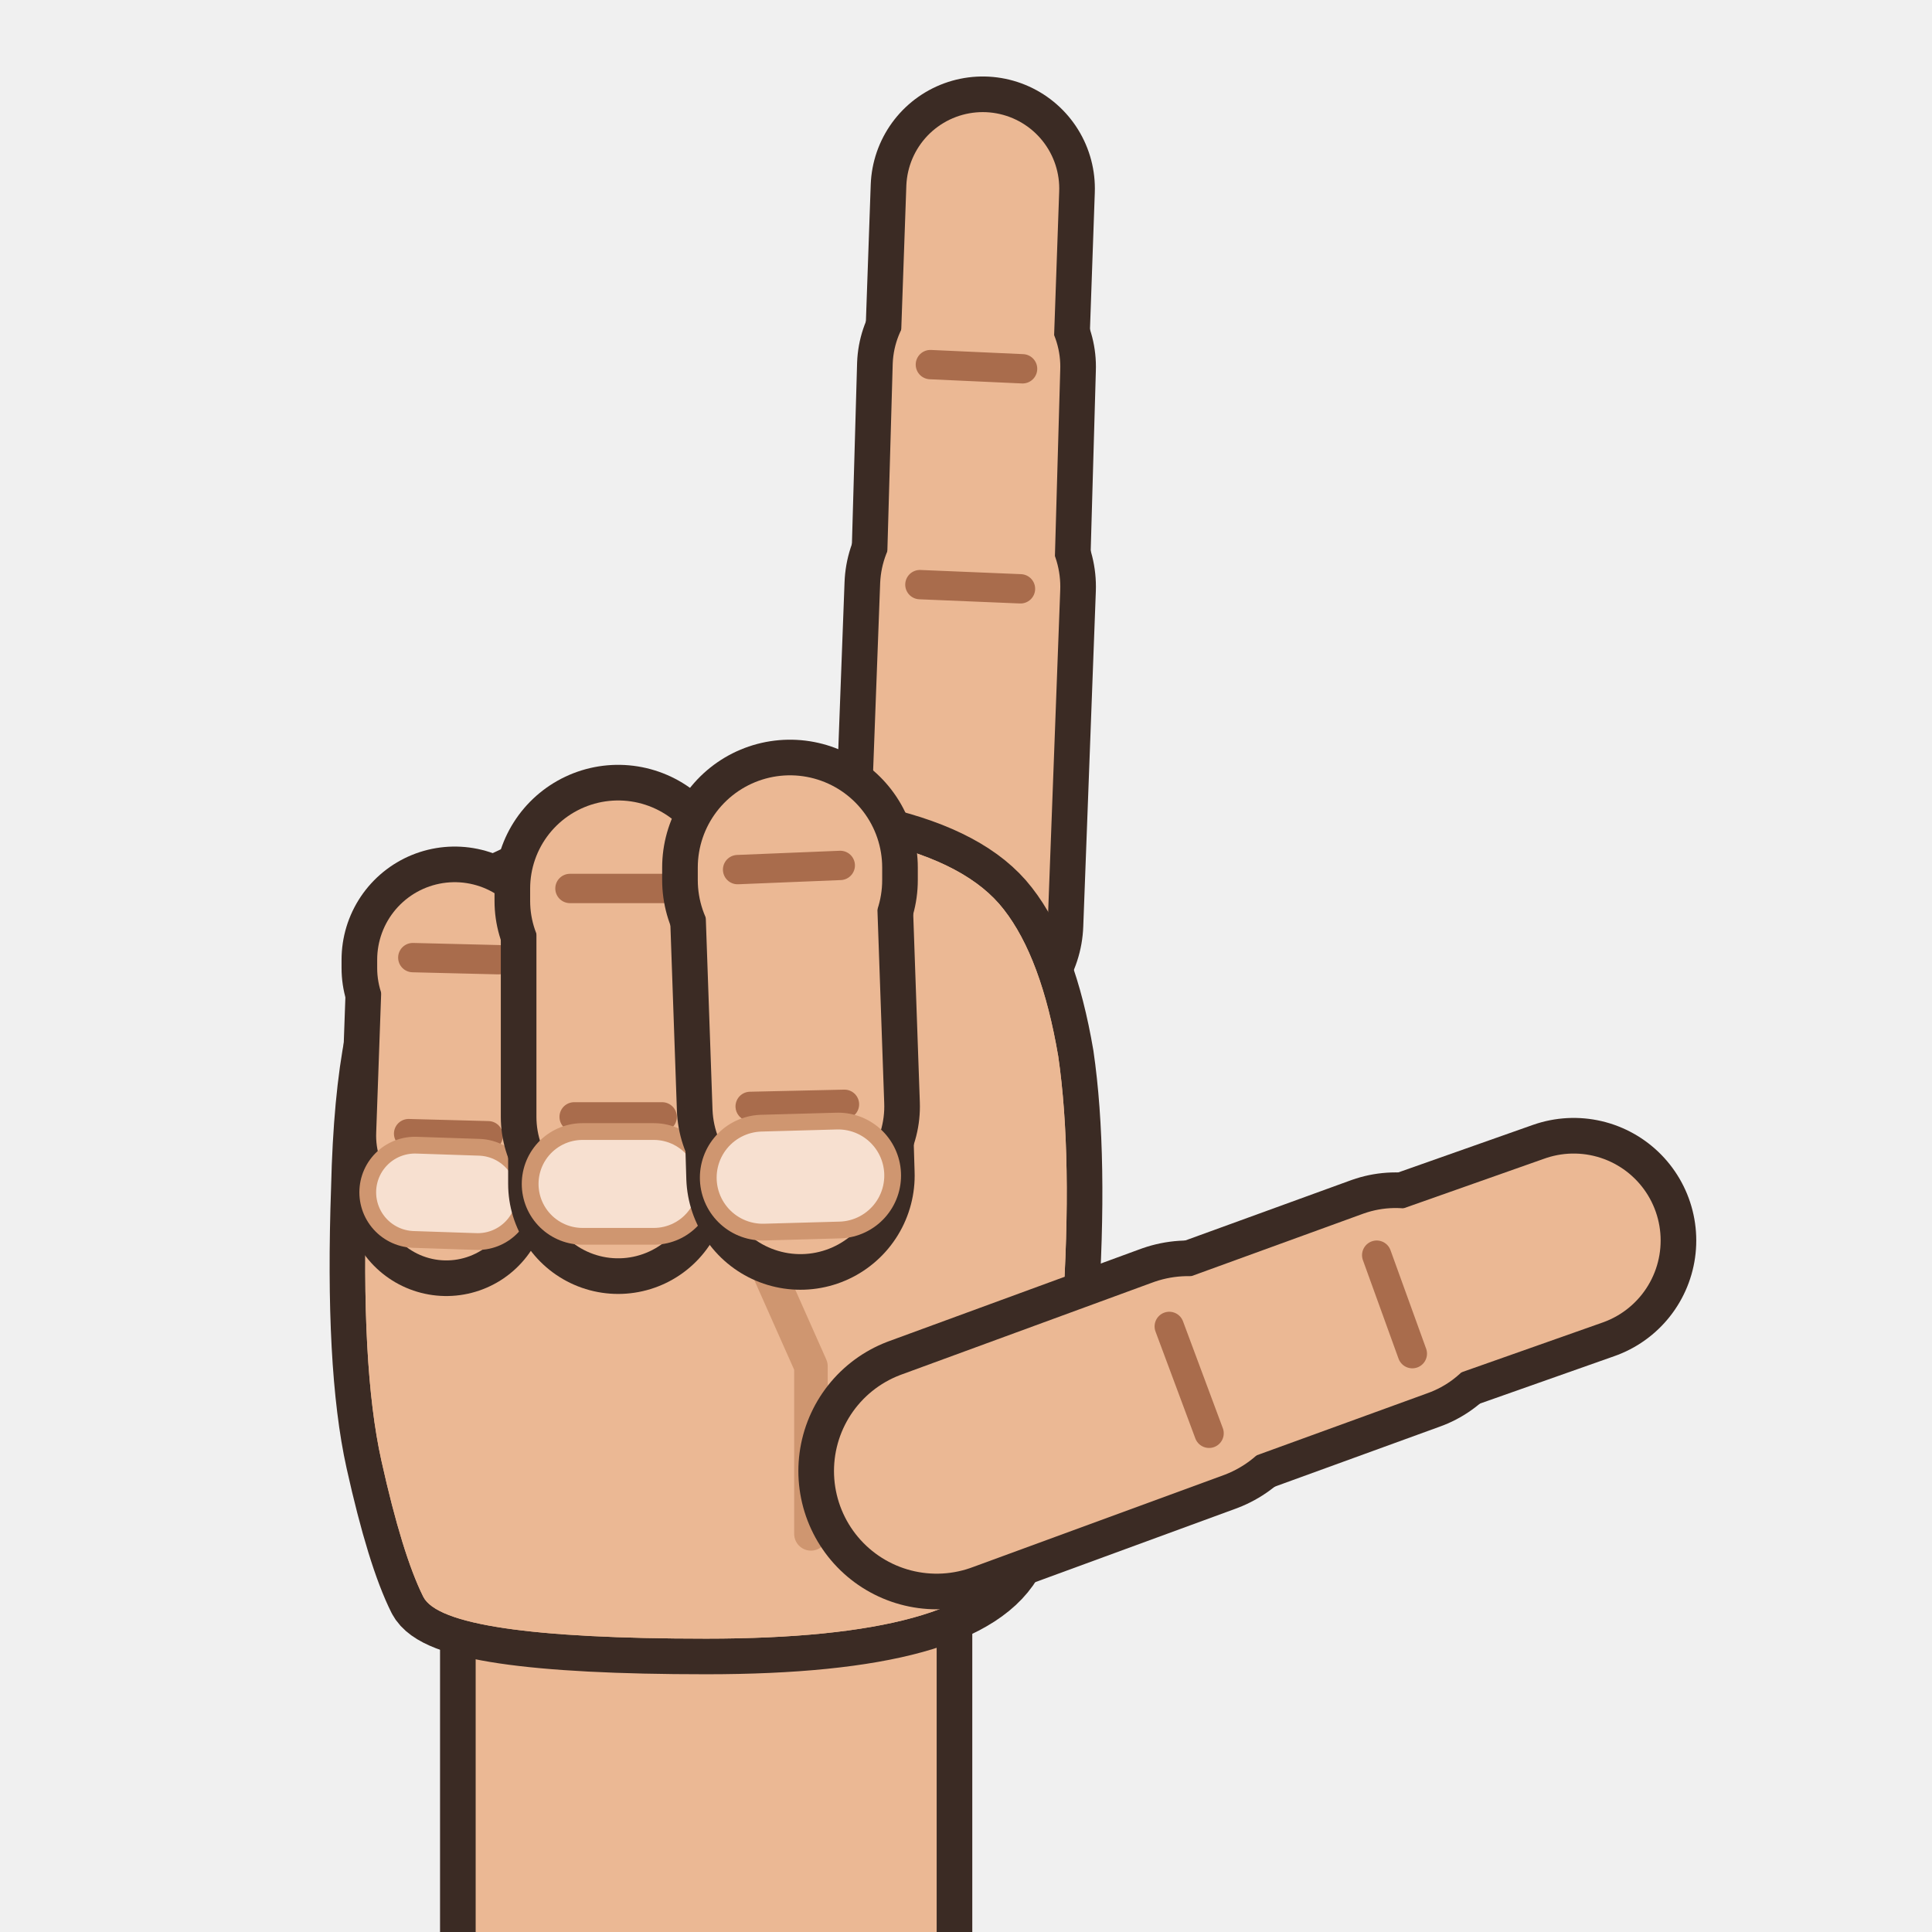
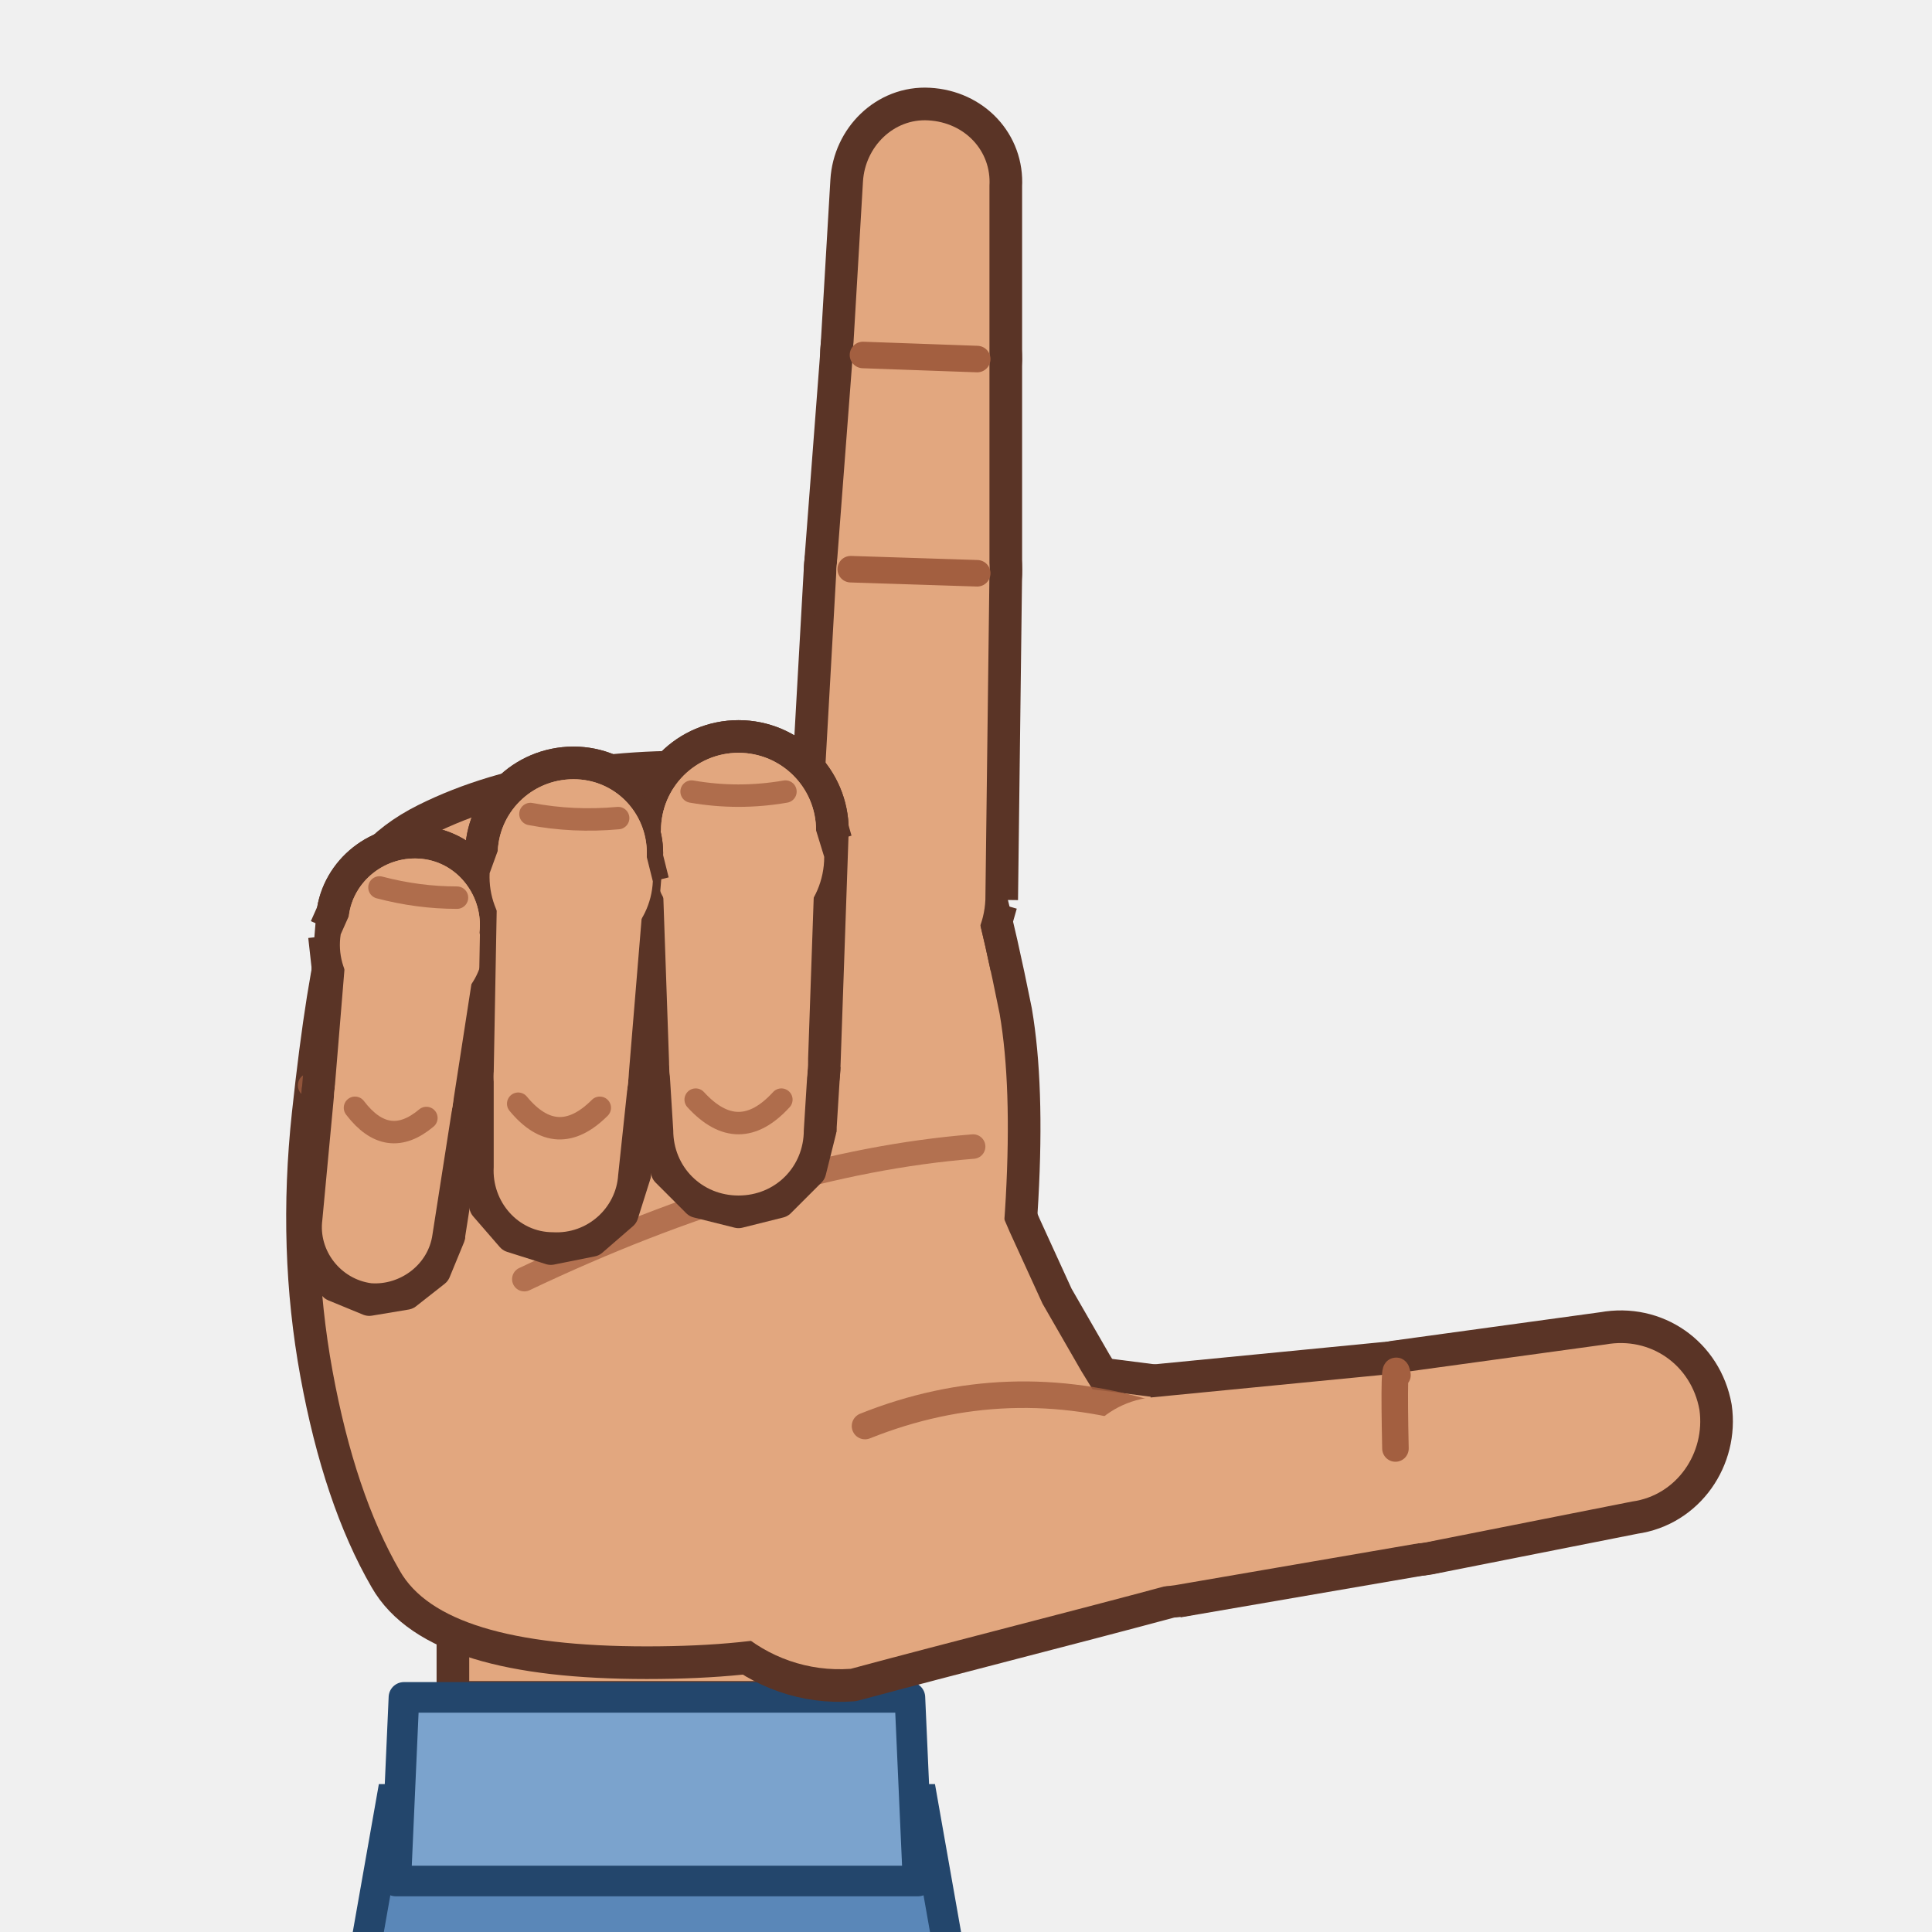
- <svg xmlns="http://www.w3.org/2000/svg" viewBox="-33.7 -79.2 92.2 92.2" role="img" aria-label="Configuração de mão de água">
+ <svg xmlns="http://www.w3.org/2000/svg" viewBox="-32.2 -79.2 94.7 94.7" role="img" aria-label="Configuração de mão de água">
  <defs>
    <marker id="agua-mao-tip" viewBox="0 0 10 10" refX="6" refY="5" markerWidth="3.6" markerHeight="3.6" orient="auto-start-reverse">
      <path d="M0 0L10 5L0 10Z" fill="#f26b2d" />
    </marker>
-     <path id="agua-mao-h0-palm" d="M-13.5 -3Q-12.5 -1 0 -1Q12.5 -1 14.5 -5Q16.5 -9 17 -16.5Q17.5 -24 16.8 -28.8Q16 -33.5 14.2 -35.8Q12.5 -38 8.2 -39Q4 -40 -0.2 -39.5Q-4.5 -39 -8.2 -37.5Q-12 -36 -14 -33.5Q-16 -31 -16.2 -22.5Q-16.5 -14 -15.5 -9.5Q-14.5 -5 -13.5 -3Z" />
-     <path id="agua-mao-h0-crease" d="M-7 -30L1 -23L5 -14L5 -6" />
-     <path id="agua-mao-h0-pinky-s0" d="M-12 -33L-12 -33.4" />
-     <path id="agua-mao-h0-pinky-s1" d="M-12 -33.4L-12.3 -25" />
-     <path id="agua-mao-h0-pinky-s2" d="M-12.3 -25L-12.4 -22.2" />
-     <path id="agua-mao-h0-pinky-c0" d="M-14 -33.5L-9.9 -33.4" />
-     <path id="agua-mao-h0-pinky-c1" d="M-14.2 -25.1L-10.4 -25" />
-     <path id="agua-mao-h0-pinky-nail" d="M-13.9 -22.3L-10.9 -22.2" />
-     <path id="agua-mao-h0-ring-s0" d="M-4.2 -36.2L-4.2 -36.8" />
-     <path id="agua-mao-h0-ring-s1" d="M-4.2 -36.8L-4.2 -25.9" />
-     <path id="agua-mao-h0-ring-s2" d="M-4.2 -25.9L-4.2 -22.7" />
-     <path id="agua-mao-h0-ring-c0" d="M-6.5 -36.8L-1.9 -36.8" />
-     <path id="agua-mao-h0-ring-c1" d="M-6.3 -25.9L-2.1 -25.9" />
-     <path id="agua-mao-h0-ring-nail" d="M-5.9 -22.7L-2.5 -22.7" />
-     <path id="agua-mao-h0-middle-s0" d="M4 -37.2L4 -37.8" />
-     <path id="agua-mao-h0-middle-s1" d="M4 -37.8L4.4 -26.4" />
-     <path id="agua-mao-h0-middle-s2" d="M4.4 -26.4L4.5 -23.1" />
-     <path id="agua-mao-h0-middle-c0" d="M1.5 -37.7L6.4 -37.9" />
-     <path id="agua-mao-h0-middle-c1" d="M2.1 -26.4L6.6 -26.5" />
-     <path id="agua-mao-h0-middle-nail" d="M2.7 -23L6.3 -23.1" />
-     <path id="agua-mao-h0-index-s0" d="M12 -35.2L12.6 -51.2" />
-     <path id="agua-mao-h0-index-s1" d="M12.6 -51.2L12.9 -61.7" />
-     <path id="agua-mao-h0-index-s2" d="M12.9 -61.7L13.2 -70.2" />
-     <path id="agua-mao-h0-index-c0" d="M15 -51.1L10.2 -51.3" />
-     <path id="agua-mao-h0-index-c1" d="M15.1 -61.6L10.7 -61.8" />
-     <path id="agua-mao-h0-thumb-s0" d="M11 -9L23 -13.4" />
-     <path id="agua-mao-h0-thumb-s1" d="M23 -13.4L32.9 -17" />
-     <path id="agua-mao-h0-thumb-s2" d="M32.9 -17L41.4 -20" />
-     <path id="agua-mao-h0-thumb-c0" d="M24 -10.8L22.1 -15.9" />
-     <path id="agua-mao-h0-thumb-c1" d="M33.7 -14.6L32 -19.3" />
+     <mask id="agua-mao-h0-root" maskUnits="userSpaceOnUse" x="-500" y="-500" width="1500" height="1500">
+       <rect x="-500" y="-500" width="1500" height="1500" fill="#fff" />
+       <use href="#agua-mao-h0-pinky-root" fill="#000" visibility="visible" />
+       <use href="#agua-mao-h0-ring-root" fill="#000" visibility="visible" />
+       <use href="#agua-mao-h0-middle-root" fill="#000" visibility="visible" />
+       <use href="#agua-mao-h0-index-root" fill="#000" visibility="visible" />
+     </mask>
+     <mask id="agua-mao-h0-out" maskUnits="userSpaceOnUse" x="-500" y="-500" width="1500" height="1500">
+       <rect x="-500" y="-500" width="1500" height="1500" fill="#fff" />
+       <use href="#agua-mao-h0-palm" fill="#000" />
+     </mask>
+     <path id="agua-mao-h0-palm" d="M-12.6-2.2q2.1 3.7 12.1 3.7q10 0 12.5-3.3q2.5-3.2 3.6-8.2q1.2-5 1.5-10.5q.3-5.5-.3-9q-.7-3.5-1.4-6.2q-.6-2.7-4-3.7q-3.4-1-7.4-1.3q-4-.3-8 .3q-4 .6-7 2.1q-3 1.5-3.8 4.4q-.8 2.9-1.5 9.4q-.7 6.5 .4 12.5q1.1 6 3.3 9.8z" />
+     <path id="agua-mao-h0-lines" d="M-17-26q8.2-4.5 19.5-5m13 8q-10 .8-22 6.5" />
+     <path id="agua-mao-h0-thenar" d="M9.5 2.6c5.2-1.4 10.4-2.7 15.6-4.1c2.6-.1 4.5-2.4 4.4-4.9c-.2-2.6-2.5-4.5-5-4.3c-5.4-.7-10.7-1.3-16-1.9c-4.2 .3-7.4 3.9-7.1 8.1c.3 4.2 3.9 7.4 8.1 7.1z" />
+     <path id="agua-mao-h0-web" d="M9-5l15.8-1.1l-2.1-2.8l-1.9-3.1l-1.9-3.3l-1.6-3.5l-1.6-3.7l-1.3-4l-1.3-4.2l-1.1-4.5z" />
+     <path id="agua-mao-h0-thenar-inner" d="M24.5-9.8q-7.3-2.3-14.3 .5" />
+     <path id="agua-mao-h0-pinky-s1" d="M-15.1-34.3l-.7 8.5c-.2 1.6 .9 3 2.5 3.2c1.6 .2 3.1-.9 3.3-2.5l1.3-8.4c.2-1.7-1-3.4-2.8-3.6c-1.8-.2-3.4 1.1-3.6 2.8z" />
+     <path id="agua-mao-h0-pinky-s2" d="M-15.8-25.8l-.6 6.4c-.2 1.5 .9 2.9 2.4 3.1c1.4 .1 2.8-.9 3-2.4l1-6.4c.2-1.6-1-3.1-2.6-3.3c-1.6-.2-3 1-3.2 2.6z" />
+     <path id="agua-mao-h0-pinky-curl" d="M-12-33l.1-.9l-1 8.4l-.8 6.5l0 0" />
+     <path id="agua-mao-h0-pinky-tipcover" d="M-13.7-19l0 0l0 0l0 0" />
+     <path id="agua-mao-h0-pinky-cap" d="M-10.2-18.6l-.7 1.7l-1.4 1.1l-1.8 .3l-1.7-.7l-1.1-1.5l-.3-1.8m0 0l0 0l0 0l0 0l0 0l0 0l0 0" />
+     <path id="agua-mao-h0-pinky-capthin" d="M-10.6-18.6l-.6 1.4l-1.3 1l-1.6 .3l-1.5-.6l-1-1.3l-.2-1.6m0 0l0 0l0 0l0 0l0 0l0 0l0 0" />
+     <path id="agua-mao-h0-pinky-i0" d="M-8.5-32.6l-.2-.9c.2-1.7-1-3.4-2.8-3.6c-1.8-.2-3.4 1.1-3.6 2.8l-.4 .9" />
+     <path id="agua-mao-h0-pinky-root" d="M-8.6-32.6l-.2-.9c.2-1.7-1-3.2-2.7-3.4c-1.7-.2-3.2 1-3.5 2.7l-.4 .8z" />
+     <path id="agua-mao-h0-pinky-f0" d="M-8.5-32.6l-.2-.9c.2-1.7-1-3.4-2.8-3.6c-1.8-.2-3.4 1.1-3.6 2.8l-.4 .9c-.3 1.9 1.1 3.7 3.1 3.9c1.9 .3 3.7-1.1 3.9-3.1z" />
+     <path id="agua-mao-h0-pinky-ka" d="M-15.5-33.4l.2 1.8l1.2 1.4l1.7 .7l1.8-.2l1.4-1.2l.7-1.7" />
+     <path id="agua-mao-h0-pinky-sd2" d="M-15.8-25.8l-.6 6.4m5.4 .7l1-6.4" />
+     <path id="agua-mao-h0-pinky-w0" d="M-9.8-35.2q-1.9 0-3.8-.5" />
+     <path id="agua-mao-h0-pinky-w1" d="M-11.3-24.4q-1.9 1.6-3.5-.5" />
+     <path id="agua-mao-h0-ring-s1" d="M-7.8-37.5l-.2 10.9c-.1 1.8 1.3 3.4 3.1 3.5c1.8 0 3.4-1.3 3.5-3.2l.9-10.9c.1-2-1.4-3.7-3.4-3.8c-2.1-.1-3.8 1.5-3.9 3.5z" />
+     <path id="agua-mao-h0-ring-s2" d="M-8-26.6l0 4.6c-.1 1.7 1.2 3.2 2.9 3.2c1.7 .1 3.1-1.2 3.2-2.8l.5-4.7c.1-1.8-1.3-3.3-3.1-3.4c-1.8-.1-3.4 1.3-3.5 3.1z" />
+     <path id="agua-mao-h0-ring-curl" d="M-4.2-36.2l.1-1.1l-.6 10.9l-.3 4.6l0 0" />
+     <path id="agua-mao-h0-ring-tipcover" d="M-5-21.8l0 0l0 0l0 0" />
+     <path id="agua-mao-h0-ring-cap" d="M-1.1-21.6l-.6 1.9l-1.5 1.3l-2 .4l-1.9-.6l-1.3-1.5l-.4-1.9m0 0l0 0l0 0l0 0l0 0l0 0l0 0" />
+     <path id="agua-mao-h0-ring-capthin" d="M-1.5-21.6l-.6 1.7l-1.3 1.2l-1.7 .3l-1.7-.5l-1.2-1.3l-.4-1.8m0 0l0 0l0 0l0 0l0 0l0 0l0 0" />
+     <path id="agua-mao-h0-ring-i0" d="M-.2-36l-.3-1.2c.1-2-1.4-3.7-3.4-3.8c-2.1-.1-3.8 1.5-3.9 3.5l-.4 1.1" />
+     <path id="agua-mao-h0-ring-root" d="M-.4-36l-.3-1.2c.1-1.9-1.3-3.5-3.3-3.6c-1.9-.1-3.5 1.3-3.6 3.3l-.4 1.1z" />
+     <path id="agua-mao-h0-ring-f0" d="M-.2-36l-.3-1.2c.1-2-1.4-3.7-3.4-3.8c-2.1-.1-3.8 1.5-3.9 3.5l-.4 1.1c-.1 2.2 1.6 4.1 3.8 4.2c2.2 .1 4.1-1.6 4.2-3.8z" />
+     <path id="agua-mao-h0-ring-ka" d="M-8.2-36.4l.4 2l1.4 1.6l2 .6l2-.4l1.6-1.4l.6-2" />
+     <path id="agua-mao-h0-ring-sd2" d="M-8-26.6l0 4.6m6.1 .4l.5-4.7" />
+     <path id="agua-mao-h0-ring-w0" d="M-1.9-39.1q-2.2 .2-4.3-.2" />
+     <path id="agua-mao-h0-ring-w1" d="M-2.8-24.9q-2.1 2.1-4-.2" />
+     <path id="agua-mao-h0-middle-s1" d="M.2-38.5l.4 11.5c0 1.9 1.5 3.4 3.4 3.4c1.9 0 3.4-1.5 3.4-3.4l.4-11.5c0-2.1-1.7-3.8-3.8-3.8c-2.1 0-3.8 1.7-3.8 3.8z" />
+     <path id="agua-mao-h0-middle-s2" d="M.6-27l.2 3.2c0 1.8 1.4 3.2 3.2 3.2c1.8 0 3.2-1.4 3.2-3.2l.2-3.2c0-1.9-1.5-3.5-3.4-3.5c-1.9 0-3.4 1.6-3.4 3.5z" />
+     <path id="agua-mao-h0-middle-curl" d="M4-37.2l0-1.3l0 11.5l0 3.2l0 0" />
+     <path id="agua-mao-h0-middle-tipcover" d="M4-23.8l0 0l0 0l0 0" />
+     <path id="agua-mao-h0-middle-cap" d="M8-23.8l-.5 2l-1.5 1.5l-2 .5l-2-.5l-1.5-1.5l-.5-2m0 0l0 0l0 0l0 0l0 0l0 0l0 0" />
+     <path id="agua-mao-h0-middle-capthin" d="M7.6-23.8l-.5 1.8l-1.3 1.3l-1.8 .5l-1.8-.5l-1.3-1.3l-.5-1.8m0 0l0 0l0 0l0 0l0 0l0 0l0 0" />
+     <path id="agua-mao-h0-middle-i0" d="M8-37.8l-.2-.7c0-2.1-1.7-3.8-3.8-3.8c-2.1 0-3.8 1.7-3.8 3.8l-.4 1.3" />
+     <path id="agua-mao-h0-middle-root" d="M8-37.2l-.3-1.3c0-2-1.7-3.6-3.7-3.6c-2 0-3.7 1.6-3.7 3.6l-.3 1.3z" />
+     <path id="agua-mao-h0-middle-f0" d="M8.2-37.2l-.4-1.3c0-2.1-1.7-3.8-3.8-3.8c-2.1 0-3.8 1.7-3.8 3.8l-.4 1.3c0 2.3 1.9 4.2 4.2 4.2c2.3 0 4.2-1.9 4.2-4.2z" />
+     <path id="agua-mao-h0-middle-ka" d="M-.2-37.2l.6 2.1l1.5 1.5l2.1 .6l2.1-.6l1.5-1.5l.6-2.1" />
+     <path id="agua-mao-h0-middle-sd2" d="M.6-27l.2 3.2m6.4 0l.2-3.2" />
+     <path id="agua-mao-h0-middle-w0" d="M6.3-40.4q-2.3 .4-4.6 0" />
+     <path id="agua-mao-h0-middle-w1" d="M6.1-25.3q-2.1 2.3-4.2 0" />
+     <path id="agua-mao-h0-index-s1" d="M16.3-51.1l0-10.5c0-1.8-1.4-3.4-3.3-3.4c-1.8-.1-3.4 1.3-3.4 3.2l-.8 10.5c0 2 1.6 3.8 3.6 3.8c2.1 .1 3.8-1.5 3.9-3.6z" />
+     <path id="agua-mao-h0-index-s2" d="M16.3-61.6l0-8.5c.1-1.7-1.2-3.1-3-3.2c-1.7-.1-3.1 1.3-3.2 3l-.5 8.5c-.1 1.9 1.4 3.4 3.2 3.5c1.9 0 3.4-1.4 3.5-3.3z" />
+     <path id="agua-mao-h0-index-i0" d="M16.1-35.1l.2-16c.1-2-1.6-3.7-3.6-3.8c-2.1-.1-3.8 1.5-3.9 3.6l-.9 16" />
+     <path id="agua-mao-h0-index-root" d="M15.9-35.1l.2-16c.1-1.9-1.4-3.6-3.4-3.7c-2 0-3.7 1.5-3.7 3.5l-.9 16z" />
+     <path id="agua-mao-h0-index-f0" d="M16.1-35.1l.2-16c.1-2-1.6-3.7-3.6-3.8c-2.1-.1-3.8 1.5-3.9 3.6l-.9 16c-.1 2.2 1.7 4.1 4 4.2c2.2 .1 4.1-1.7 4.2-4z" />
+     <path id="agua-mao-h0-index-ka" d="M7.9-35.3l.5 2l1.4 1.6l2.1 .6l2-.5l1.6-1.4l.6-2.1" />
+     <path id="agua-mao-h0-index-c0" d="M15.7-51.1q-3.1-.1-6.2-.2" />
+     <path id="agua-mao-h0-index-c1" d="M15.7-61.6q-2.8-.1-5.6-.2" />
+     <path id="agua-mao-h0-thumb-s1" d="M25.4-1.5l12.2-2.1c2.3-.3 3.9-2.4 3.6-4.7c-.3-2.3-2.4-3.9-4.7-3.6l-12.3 1.2c-2.6 .3-4.4 2.7-4 5.2c.3 2.6 2.7 4.4 5.2 4z" />
+     <path id="agua-mao-h0-thumb-s2" d="M37.7-3.6l10.1-2c2.2-.3 3.6-2.4 3.3-4.5c-.4-2.2-2.4-3.6-4.6-3.2l-10.2 1.4c-2.3 .4-3.8 2.5-3.4 4.8c.3 2.3 2.5 3.9 4.8 3.5z" />
+     <path id="agua-mao-h0-thumb-i1" d="M25.4-1.5l12.2-2.1c2.3-.3 3.9-2.4 3.6-4.7c-.3-2.3-2.4-3.9-4.7-3.6l-12.3 1.2" />
+     <path id="agua-mao-h0-thumb-c1" d="M36.2-8.2q-.1-4.7 .1-3.6" />
  </defs>
-   <path d="M0 -2V92.2" stroke="#3b2b24" stroke-width="25.4" stroke-linecap="round" />
-   <path d="M0 -2V92.2" stroke="#ebb894" stroke-width="22" stroke-linecap="round" />
+   <path d="M-13.0 9L-14.5 17.5H14.5L13.0 9Z" fill="#5a87b8" stroke="#23466c" stroke-width="1.5" />
+   <path d="M-10.0 4V-2H10.0V4Z" fill="#e2a77f" stroke="#5a3426" stroke-width="1.6" stroke-linejoin="round" />
+   <path d="M-12.4 4H12.4L12.8 13H-12.8Z" fill="#7ba3cd" stroke="#23466c" stroke-width="1.5" stroke-linejoin="round" />
  <g fill="none" stroke-linecap="round" stroke-linejoin="round">
-     <use href="#agua-mao-h0-index-s0" stroke="#3b2b24" stroke-width="12" visibility="visible" />
-     <use href="#agua-mao-h0-index-s1" stroke="#3b2b24" stroke-width="11.4" visibility="visible" />
-     <use href="#agua-mao-h0-index-s2" stroke="#3b2b24" stroke-width="10.7" visibility="visible" />
-     <use href="#agua-mao-h0-index-s0" stroke="#ebb894" stroke-width="8.6" visibility="visible" />
-     <use href="#agua-mao-h0-index-s1" stroke="#ebb894" stroke-width="8" visibility="visible" />
-     <use href="#agua-mao-h0-index-s2" stroke="#ebb894" stroke-width="7.3" visibility="visible" />
-     <use href="#agua-mao-h0-index-c0" stroke="#a96c4c" stroke-width="1.4" visibility="visible" />
-     <use href="#agua-mao-h0-index-c1" stroke="#a96c4c" stroke-width="1.4" visibility="visible" />
-     <use href="#agua-mao-h0-palm" fill="#ebb894" stroke="#3b2b24" stroke-width="3.4" paint-order="stroke" />
-     <use href="#agua-mao-h0-palm" fill="#ebb894" />
-     <use href="#agua-mao-h0-crease" stroke="#cf9670" stroke-width="1.6" visibility="visible" />
-     <use href="#agua-mao-h0-pinky-s0" stroke="#3b2b24" stroke-width="10.8" visibility="visible" />
-     <use href="#agua-mao-h0-pinky-s1" stroke="#3b2b24" stroke-width="10.3" visibility="visible" />
-     <use href="#agua-mao-h0-pinky-s2" stroke="#3b2b24" stroke-width="9.7" visibility="visible" />
-     <use href="#agua-mao-h0-pinky-s0" stroke="#ebb894" stroke-width="7.4" visibility="visible" />
-     <use href="#agua-mao-h0-pinky-s1" stroke="#ebb894" stroke-width="6.9" visibility="visible" />
-     <use href="#agua-mao-h0-pinky-s2" stroke="#ebb894" stroke-width="6.3" visibility="visible" />
-     <use href="#agua-mao-h0-pinky-c0" stroke="#a96c4c" stroke-width="1.4" visibility="visible" />
-     <use href="#agua-mao-h0-pinky-c1" stroke="#a96c4c" stroke-width="1.4" visibility="visible" />
-     <use href="#agua-mao-h0-pinky-nail" stroke="#cf9670" stroke-width="5.3" visibility="visible" />
-     <use href="#agua-mao-h0-pinky-nail" stroke="#f7e0d0" stroke-width="3.7" visibility="visible" />
-     <use href="#agua-mao-h0-ring-s0" stroke="#3b2b24" stroke-width="11.8" visibility="visible" />
-     <use href="#agua-mao-h0-ring-s1" stroke="#3b2b24" stroke-width="11.2" visibility="visible" />
-     <use href="#agua-mao-h0-ring-s2" stroke="#3b2b24" stroke-width="10.5" visibility="visible" />
-     <use href="#agua-mao-h0-ring-s0" stroke="#ebb894" stroke-width="8.4" visibility="visible" />
-     <use href="#agua-mao-h0-ring-s1" stroke="#ebb894" stroke-width="7.8" visibility="visible" />
-     <use href="#agua-mao-h0-ring-s2" stroke="#ebb894" stroke-width="7.1" visibility="visible" />
-     <use href="#agua-mao-h0-ring-c0" stroke="#a96c4c" stroke-width="1.4" visibility="visible" />
-     <use href="#agua-mao-h0-ring-c1" stroke="#a96c4c" stroke-width="1.4" visibility="visible" />
-     <use href="#agua-mao-h0-ring-nail" stroke="#cf9670" stroke-width="5.8" visibility="visible" />
-     <use href="#agua-mao-h0-ring-nail" stroke="#f7e0d0" stroke-width="4.2" visibility="visible" />
-     <use href="#agua-mao-h0-middle-s0" stroke="#3b2b24" stroke-width="12.2" visibility="visible" />
-     <use href="#agua-mao-h0-middle-s1" stroke="#3b2b24" stroke-width="11.6" visibility="visible" />
-     <use href="#agua-mao-h0-middle-s2" stroke="#3b2b24" stroke-width="10.9" visibility="visible" />
-     <use href="#agua-mao-h0-middle-s0" stroke="#ebb894" stroke-width="8.8" visibility="visible" />
-     <use href="#agua-mao-h0-middle-s1" stroke="#ebb894" stroke-width="8.2" visibility="visible" />
-     <use href="#agua-mao-h0-middle-s2" stroke="#ebb894" stroke-width="7.5" visibility="visible" />
-     <use href="#agua-mao-h0-middle-c0" stroke="#a96c4c" stroke-width="1.4" visibility="visible" />
-     <use href="#agua-mao-h0-middle-c1" stroke="#a96c4c" stroke-width="1.4" visibility="visible" />
-     <use href="#agua-mao-h0-middle-nail" stroke="#cf9670" stroke-width="6" visibility="visible" />
-     <use href="#agua-mao-h0-middle-nail" stroke="#f7e0d0" stroke-width="4.4" visibility="visible" />
-     <use href="#agua-mao-h0-thumb-s0" stroke="#3b2b24" stroke-width="13.2" visibility="visible" />
-     <use href="#agua-mao-h0-thumb-s1" stroke="#3b2b24" stroke-width="12.5" visibility="visible" />
-     <use href="#agua-mao-h0-thumb-s2" stroke="#3b2b24" stroke-width="11.7" visibility="visible" />
-     <use href="#agua-mao-h0-thumb-s0" stroke="#ebb894" stroke-width="9.8" visibility="visible" />
-     <use href="#agua-mao-h0-thumb-s1" stroke="#ebb894" stroke-width="9.1" visibility="visible" />
-     <use href="#agua-mao-h0-thumb-s2" stroke="#ebb894" stroke-width="8.3" visibility="visible" />
-     <use href="#agua-mao-h0-thumb-c0" stroke="#a96c4c" stroke-width="1.4" visibility="visible" />
-     <use href="#agua-mao-h0-thumb-c1" stroke="#a96c4c" stroke-width="1.4" visibility="visible" />
+     <use href="#agua-mao-h0-web" stroke="#5a3426" stroke-width="3.2" visibility="visible" />
+     <use href="#agua-mao-h0-thenar" stroke="#5a3426" stroke-width="3.2" visibility="visible" />
+     <use href="#agua-mao-h0-palm" fill="none" stroke="#5a3426" stroke-width="3.2" mask="url(#agua-mao-h0-root)" />
+     <use href="#agua-mao-h0-palm" fill="#e2a77f" />
+     <use href="#agua-mao-h0-web" fill="#e2a77f" visibility="visible" />
+     <use href="#agua-mao-h0-lines" stroke="#a35f40" stroke-width="1.2" opacity=".75" visibility="visible" />
+     <use href="#agua-mao-h0-thenar" fill="#e2a77f" visibility="visible" />
+     <use href="#agua-mao-h0-thenar-inner" stroke="#a35f40" stroke-width="1.3" opacity=".85" visibility="visible" />
+     <use href="#agua-mao-h0-index-i0" stroke="#5a3426" stroke-width="3.2" stroke-linecap="butt" visibility="visible" />
+     <use href="#agua-mao-h0-index-ka" stroke="#5a3426" stroke-width="3.2" stroke-linecap="butt" mask="url(#agua-mao-h0-out)" visibility="visible" />
+     <use href="#agua-mao-h0-index-s1" stroke="#5a3426" stroke-width="3.2" visibility="visible" />
+     <use href="#agua-mao-h0-index-s2" stroke="#5a3426" stroke-width="3.2" visibility="visible" />
+     <use href="#agua-mao-h0-index-f0" fill="#e2a77f" visibility="visible" />
+     <use href="#agua-mao-h0-index-s1" fill="#e2a77f" visibility="visible" />
+     <use href="#agua-mao-h0-index-s2" fill="#e2a77f" visibility="visible" />
+     <use href="#agua-mao-h0-index-c0" stroke="#a35f40" stroke-width="1.3" visibility="visible" />
+     <use href="#agua-mao-h0-index-c1" stroke="#a35f40" stroke-width="1.3" visibility="visible" />
+     <use href="#agua-mao-h0-thumb-i1" stroke="#5a3426" stroke-width="3.2" stroke-linecap="butt" visibility="visible" />
+     <use href="#agua-mao-h0-thumb-s2" stroke="#5a3426" stroke-width="3.2" visibility="visible" />
+     <use href="#agua-mao-h0-thumb-s1" fill="#e2a77f" visibility="visible" />
+     <use href="#agua-mao-h0-thumb-s2" fill="#e2a77f" visibility="visible" />
+     <use href="#agua-mao-h0-thumb-c1" stroke="#a35f40" stroke-width="1.3" visibility="visible" />
+     <use href="#agua-mao-h0-pinky-i0" stroke="#5a3426" stroke-width="3.2" stroke-linecap="butt" visibility="visible" />
+     <use href="#agua-mao-h0-pinky-ka" stroke="#5a3426" stroke-width="3.2" stroke-linecap="butt" mask="url(#agua-mao-h0-out)" visibility="visible" />
+     <use href="#agua-mao-h0-pinky-s1" stroke="#5a3426" stroke-width="3.2" visibility="visible" />
+     <use href="#agua-mao-h0-pinky-sd2" stroke="#5a3426" stroke-width="3.2" stroke-linecap="butt" visibility="visible" />
+     <use href="#agua-mao-h0-pinky-cap" stroke="#5a3426" stroke-width="1.6" visibility="visible" />
+     <use href="#agua-mao-h0-ring-i0" stroke="#5a3426" stroke-width="3.2" stroke-linecap="butt" visibility="visible" />
+     <use href="#agua-mao-h0-ring-ka" stroke="#5a3426" stroke-width="3.2" stroke-linecap="butt" mask="url(#agua-mao-h0-out)" visibility="visible" />
+     <use href="#agua-mao-h0-ring-s1" stroke="#5a3426" stroke-width="3.2" visibility="visible" />
+     <use href="#agua-mao-h0-ring-sd2" stroke="#5a3426" stroke-width="3.2" stroke-linecap="butt" visibility="visible" />
+     <use href="#agua-mao-h0-ring-cap" stroke="#5a3426" stroke-width="1.6" visibility="visible" />
+     <use href="#agua-mao-h0-middle-i0" stroke="#5a3426" stroke-width="3.2" stroke-linecap="butt" visibility="visible" />
+     <use href="#agua-mao-h0-middle-ka" stroke="#5a3426" stroke-width="3.2" stroke-linecap="butt" mask="url(#agua-mao-h0-out)" visibility="visible" />
+     <use href="#agua-mao-h0-middle-s1" stroke="#5a3426" stroke-width="3.2" visibility="visible" />
+     <use href="#agua-mao-h0-middle-sd2" stroke="#5a3426" stroke-width="3.2" stroke-linecap="butt" visibility="visible" />
+     <use href="#agua-mao-h0-middle-cap" stroke="#5a3426" stroke-width="1.6" visibility="visible" />
+     <use href="#agua-mao-h0-pinky-i0" stroke="#5a3426" stroke-width="1.6" stroke-linecap="butt" visibility="visible" />
+     <use href="#agua-mao-h0-pinky-ka" stroke="#5a3426" stroke-width="1.6" stroke-linecap="butt" mask="url(#agua-mao-h0-out)" visibility="visible" />
+     <use href="#agua-mao-h0-pinky-s1" stroke="#5a3426" stroke-width="1.6" visibility="visible" />
+     <use href="#agua-mao-h0-pinky-sd2" stroke="#5a3426" stroke-width="1.6" stroke-linecap="butt" visibility="visible" />
+     <use href="#agua-mao-h0-pinky-capthin" stroke="#5a3426" stroke-width="0.8" visibility="visible" />
+     <use href="#agua-mao-h0-pinky-f0" fill="#e2a77f" visibility="visible" />
+     <use href="#agua-mao-h0-pinky-s1" fill="#e2a77f" visibility="visible" />
+     <use href="#agua-mao-h0-pinky-s2" fill="#e2a77f" visibility="visible" />
+     <use href="#agua-mao-h0-pinky-curl" fill="#e2a77f" visibility="visible" />
+     <use href="#agua-mao-h0-pinky-tipcover" fill="#e2a77f" visibility="visible" />
+     <use href="#agua-mao-h0-pinky-w0" stroke="#a35f40" stroke-width="1.1" opacity=".8" visibility="visible" />
+     <use href="#agua-mao-h0-pinky-w1" stroke="#a35f40" stroke-width="1.1" opacity=".8" visibility="visible" />
+     <use href="#agua-mao-h0-middle-i0" stroke="#5a3426" stroke-width="1.6" stroke-linecap="butt" visibility="visible" />
+     <use href="#agua-mao-h0-middle-ka" stroke="#5a3426" stroke-width="1.6" stroke-linecap="butt" mask="url(#agua-mao-h0-out)" visibility="visible" />
+     <use href="#agua-mao-h0-middle-s1" stroke="#5a3426" stroke-width="1.6" visibility="visible" />
+     <use href="#agua-mao-h0-middle-sd2" stroke="#5a3426" stroke-width="1.6" stroke-linecap="butt" visibility="visible" />
+     <use href="#agua-mao-h0-middle-capthin" stroke="#5a3426" stroke-width="0.8" visibility="visible" />
+     <use href="#agua-mao-h0-middle-f0" fill="#e2a77f" visibility="visible" />
+     <use href="#agua-mao-h0-middle-s1" fill="#e2a77f" visibility="visible" />
+     <use href="#agua-mao-h0-middle-s2" fill="#e2a77f" visibility="visible" />
+     <use href="#agua-mao-h0-middle-curl" fill="#e2a77f" visibility="visible" />
+     <use href="#agua-mao-h0-middle-tipcover" fill="#e2a77f" visibility="visible" />
+     <use href="#agua-mao-h0-middle-w0" stroke="#a35f40" stroke-width="1.1" opacity=".8" visibility="visible" />
+     <use href="#agua-mao-h0-middle-w1" stroke="#a35f40" stroke-width="1.1" opacity=".8" visibility="visible" />
+     <use href="#agua-mao-h0-ring-i0" stroke="#5a3426" stroke-width="1.6" stroke-linecap="butt" visibility="visible" />
+     <use href="#agua-mao-h0-ring-ka" stroke="#5a3426" stroke-width="1.6" stroke-linecap="butt" mask="url(#agua-mao-h0-out)" visibility="visible" />
+     <use href="#agua-mao-h0-ring-s1" stroke="#5a3426" stroke-width="1.6" visibility="visible" />
+     <use href="#agua-mao-h0-ring-sd2" stroke="#5a3426" stroke-width="1.6" stroke-linecap="butt" visibility="visible" />
+     <use href="#agua-mao-h0-ring-capthin" stroke="#5a3426" stroke-width="0.8" visibility="visible" />
+     <use href="#agua-mao-h0-ring-f0" fill="#e2a77f" visibility="visible" />
+     <use href="#agua-mao-h0-ring-s1" fill="#e2a77f" visibility="visible" />
+     <use href="#agua-mao-h0-ring-s2" fill="#e2a77f" visibility="visible" />
+     <use href="#agua-mao-h0-ring-curl" fill="#e2a77f" visibility="visible" />
+     <use href="#agua-mao-h0-ring-tipcover" fill="#e2a77f" visibility="visible" />
+     <use href="#agua-mao-h0-ring-w0" stroke="#a35f40" stroke-width="1.1" opacity=".8" visibility="visible" />
+     <use href="#agua-mao-h0-ring-w1" stroke="#a35f40" stroke-width="1.1" opacity=".8" visibility="visible" />
  </g>
  <g opacity=".95" />
</svg>
